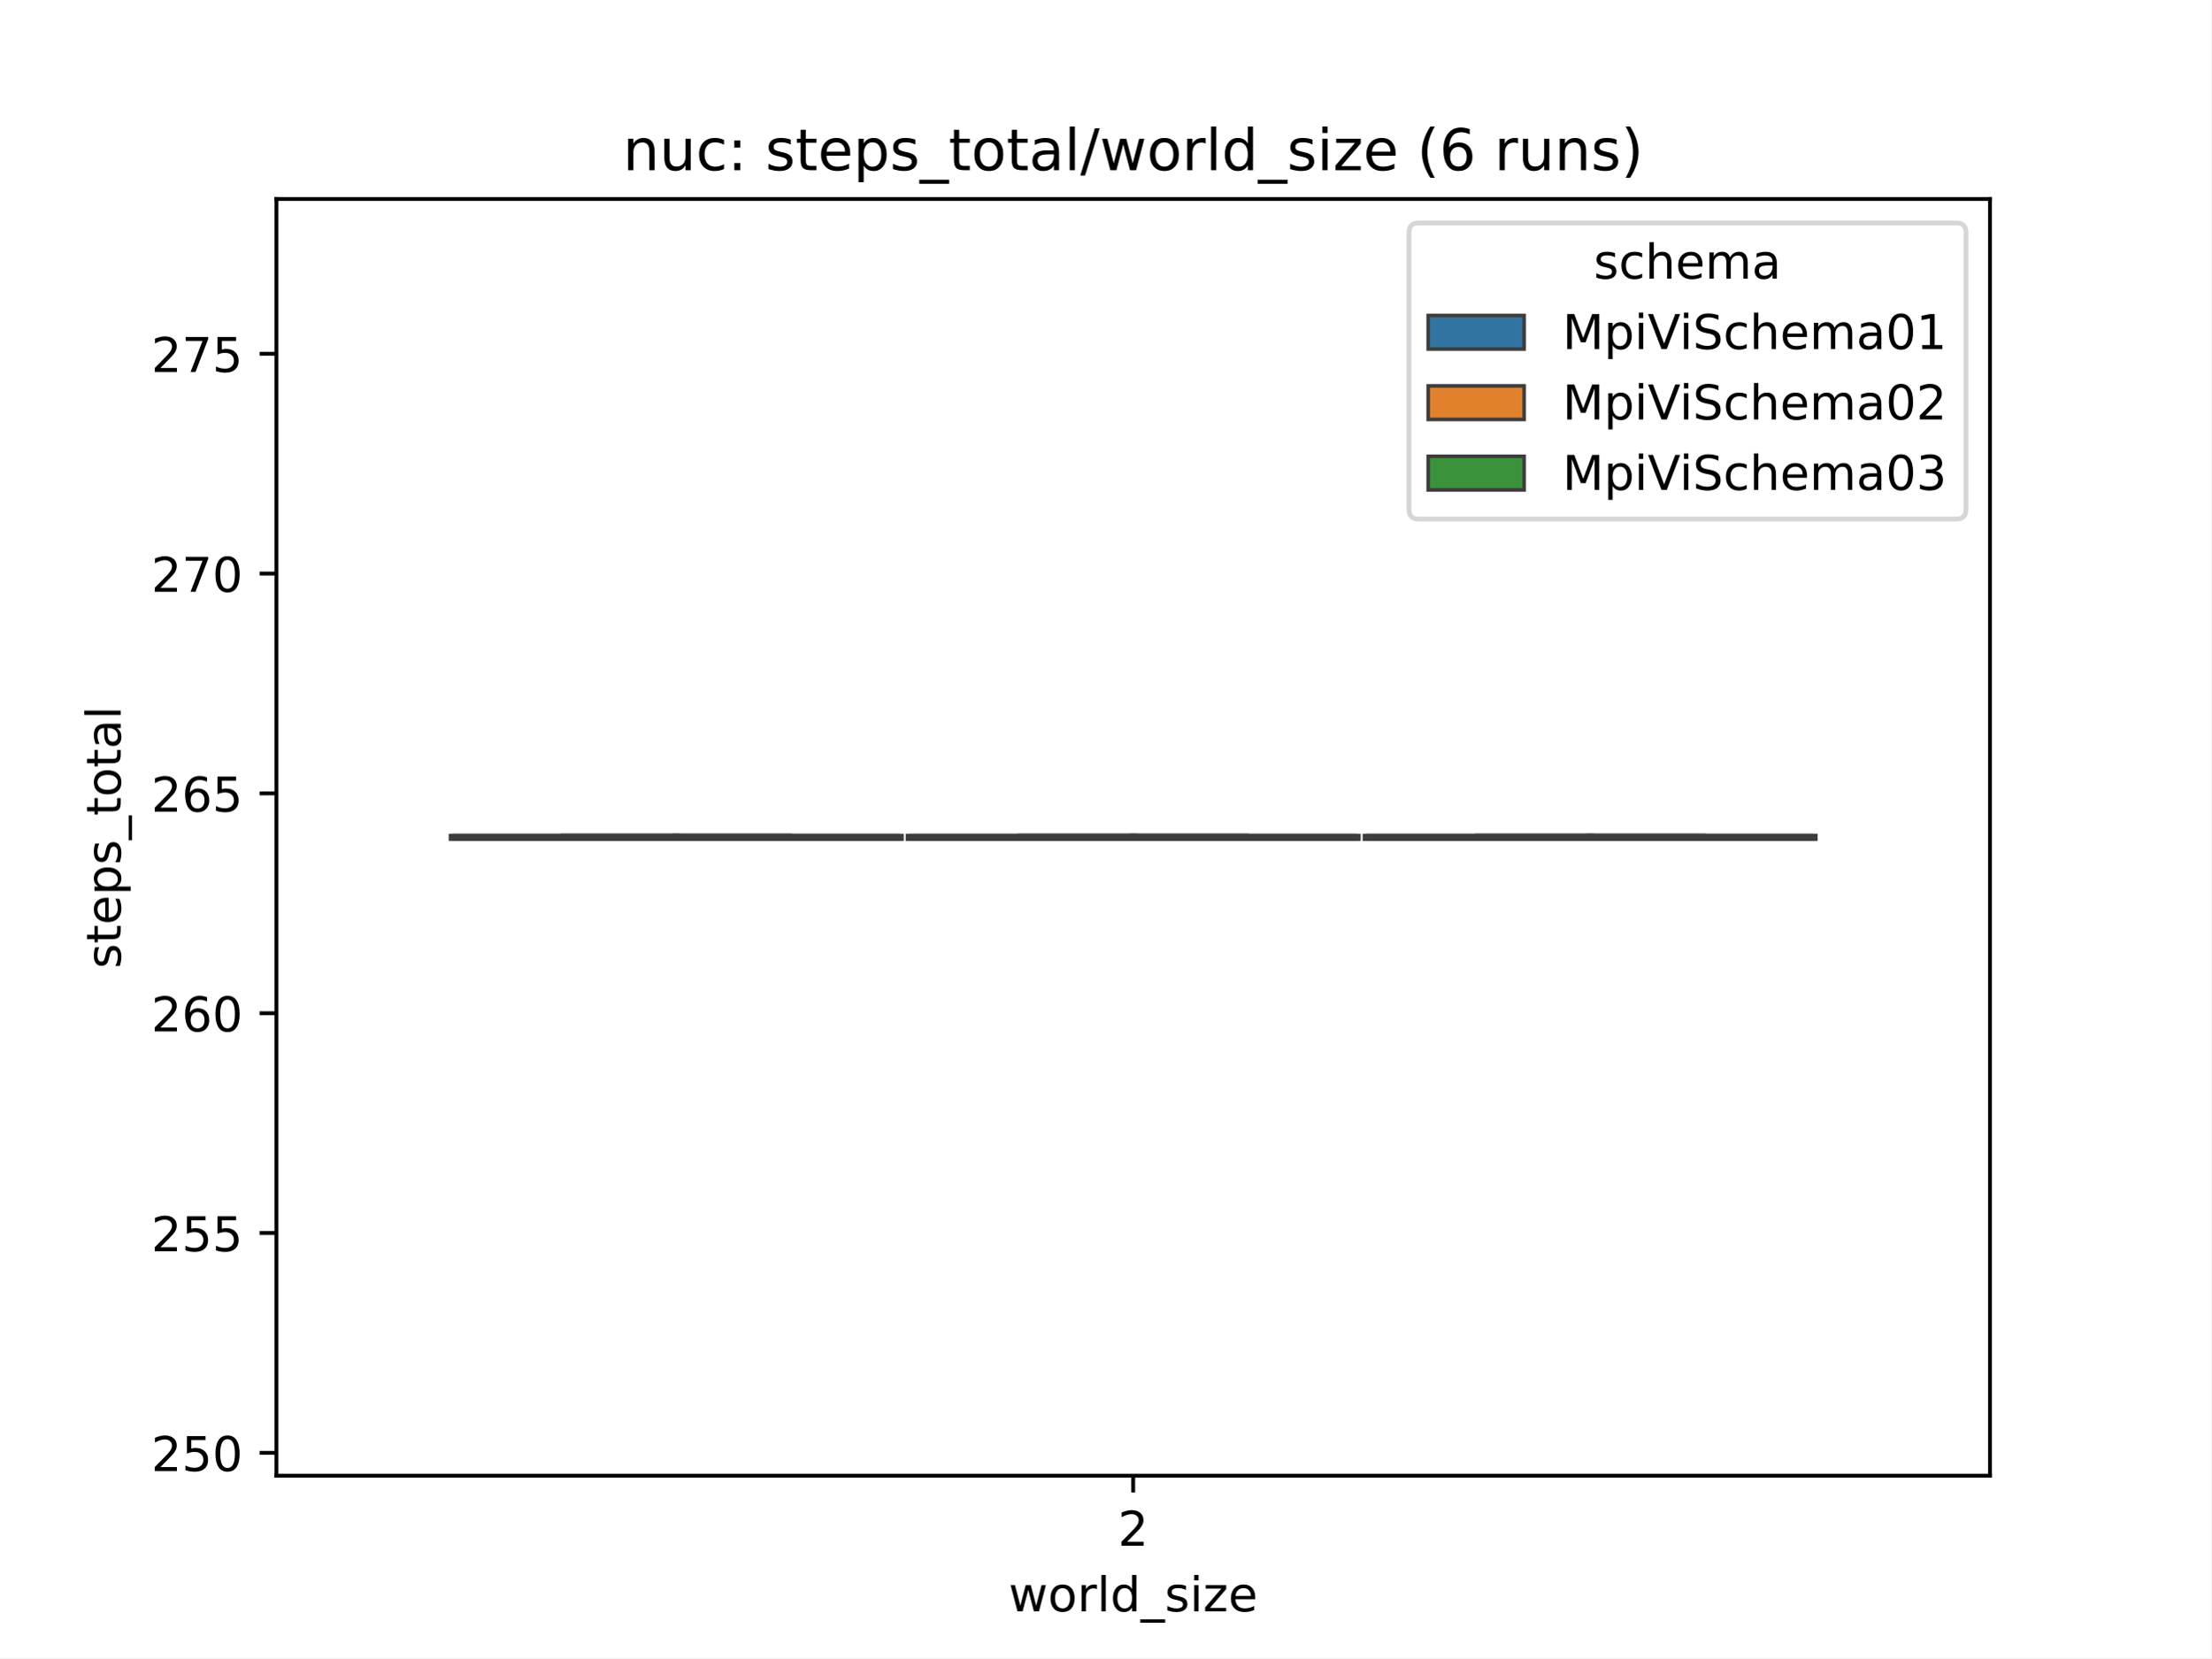
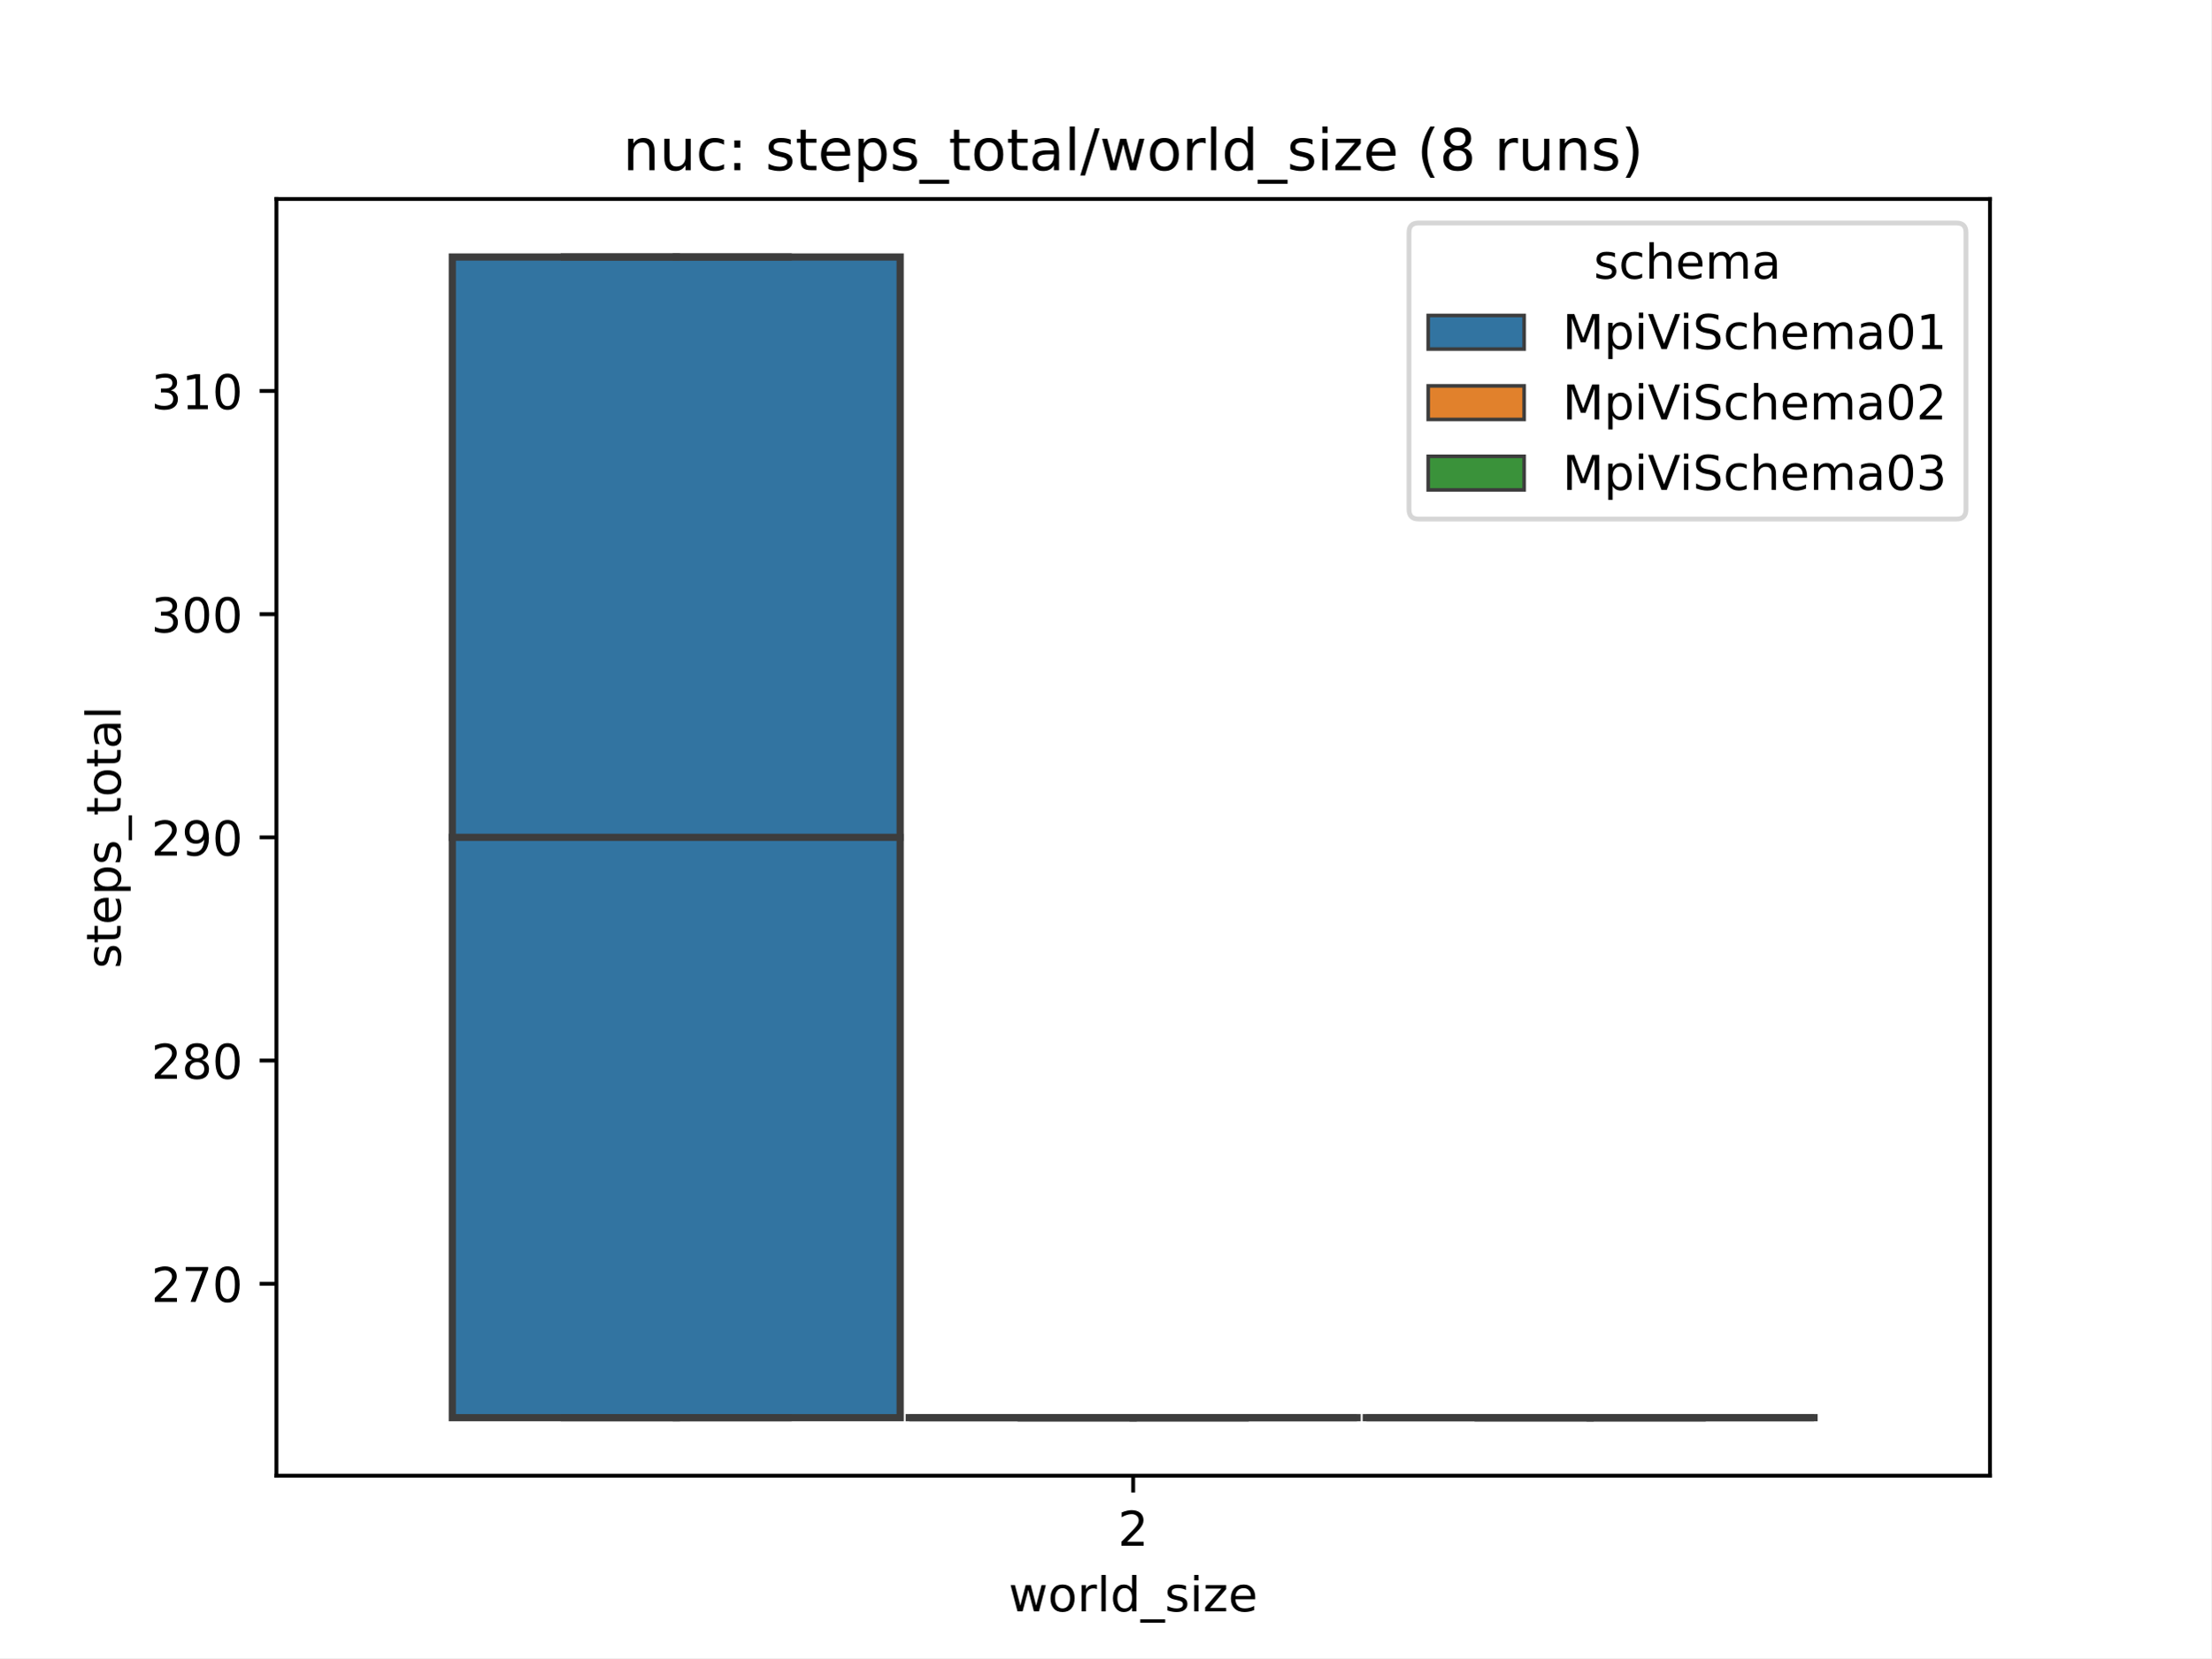
<svg xmlns="http://www.w3.org/2000/svg" xmlns:xlink="http://www.w3.org/1999/xlink" height="345.6pt" version="1.1" viewBox="0 0 460.8 345.6" width="460.8pt">
  <defs>
    <style type="text/css">*{stroke-linecap:butt;stroke-linejoin:round;}</style>
  </defs>
  <g id="figure_1">
    <g id="patch_1">
      <path d="M 0 345.6  L 460.8 345.6  L 460.8 0  L 0 0  z " style="fill:#ffffff;" />
    </g>
    <g id="axes_1">
      <g id="patch_2">
        <path d="M 57.6 307.584  L 414.72 307.584  L 414.72 41.472  L 57.6 41.472  z " style="fill:#ffffff;" />
      </g>
      <g id="patch_3">
-         <path clip-path="url(#pd487ec6c33)" d="M 94.264 174.528  L 187.592 174.528  L 187.592 174.528  L 94.264 174.528  L 94.264 174.528  z " style="fill:#3274a1;stroke:#3d3d3d;stroke-linejoin:miter;stroke-width:1.5;" />
+         <path clip-path="url(#p329e2b8b01)" d="M 94.264 295.488  L 187.592 295.488  L 187.592 53.568  L 94.264 53.568  L 94.264 295.488  z " style="fill:#3274a1;stroke:#3d3d3d;stroke-linejoin:miter;stroke-width:1.5;" />
      </g>
      <g id="patch_4">
-         <path clip-path="url(#pd487ec6c33)" d="M 189.496 174.528  L 282.824 174.528  L 282.824 174.528  L 189.496 174.528  L 189.496 174.528  z " style="fill:#e1812c;stroke:#3d3d3d;stroke-linejoin:miter;stroke-width:1.5;" />
+         <path clip-path="url(#p329e2b8b01)" d="M 189.496 295.488  L 282.824 295.488  L 282.824 295.488  L 189.496 295.488  L 189.496 295.488  z " style="fill:#e1812c;stroke:#3d3d3d;stroke-linejoin:miter;stroke-width:1.5;" />
      </g>
      <g id="patch_5">
-         <path clip-path="url(#pd487ec6c33)" d="M 284.728 174.528  L 378.056 174.528  L 378.056 174.528  L 284.728 174.528  L 284.728 174.528  z " style="fill:#3a923a;stroke:#3d3d3d;stroke-linejoin:miter;stroke-width:1.5;" />
+         <path clip-path="url(#p329e2b8b01)" d="M 284.728 295.488  L 378.056 295.488  L 378.056 295.488  L 284.728 295.488  L 284.728 295.488  z " style="fill:#3a923a;stroke:#3d3d3d;stroke-linejoin:miter;stroke-width:1.5;" />
      </g>
      <g id="patch_6">
-         <path clip-path="url(#pd487ec6c33)" d="M 236.16 2593.728  L 236.16 2593.728  L 236.16 2593.728  L 236.16 2593.728  z " style="fill:#3274a1;stroke:#3d3d3d;stroke-linejoin:miter;stroke-width:0.75;" />
+         <path clip-path="url(#p329e2b8b01)" d="M 236.16 1523.697  L 236.16 1523.697  L 236.16 1523.697  L 236.16 1523.697  z " style="fill:#3274a1;stroke:#3d3d3d;stroke-linejoin:miter;stroke-width:0.75;" />
      </g>
      <g id="patch_7">
-         <path clip-path="url(#pd487ec6c33)" d="M 236.16 2593.728  L 236.16 2593.728  L 236.16 2593.728  L 236.16 2593.728  z " style="fill:#e1812c;stroke:#3d3d3d;stroke-linejoin:miter;stroke-width:0.75;" />
+         <path clip-path="url(#p329e2b8b01)" d="M 236.16 1523.697  L 236.16 1523.697  L 236.16 1523.697  L 236.16 1523.697  z " style="fill:#e1812c;stroke:#3d3d3d;stroke-linejoin:miter;stroke-width:0.75;" />
      </g>
      <g id="patch_8">
-         <path clip-path="url(#pd487ec6c33)" d="M 236.16 2593.728  L 236.16 2593.728  L 236.16 2593.728  L 236.16 2593.728  z " style="fill:#3a923a;stroke:#3d3d3d;stroke-linejoin:miter;stroke-width:0.75;" />
+         <path clip-path="url(#p329e2b8b01)" d="M 236.16 1523.697  L 236.16 1523.697  L 236.16 1523.697  L 236.16 1523.697  z " style="fill:#3a923a;stroke:#3d3d3d;stroke-linejoin:miter;stroke-width:0.75;" />
      </g>
      <g id="matplotlib.axis_1">
        <g id="xtick_1">
          <g id="line2d_1">
            <defs>
-               <path d="M 0 0  L 0 3.5  " id="m681a617b22" style="stroke:#000000;stroke-width:0.8;" />
-             </defs>
-             <g>
-               <use style="stroke:#000000;stroke-width:0.8;" x="236.16" xlink:href="#m681a617b22" y="307.584" />
+               <path d="M 0 0  L 0 3.5  " id="m7b8412c6ee" style="stroke:#000000;stroke-width:0.8;" />
+             </defs>
+             <g>
+               <use style="stroke:#000000;stroke-width:0.8;" x="236.16" xlink:href="#m7b8412c6ee" y="307.584" />
            </g>
          </g>
          <g id="text_1">
            <g transform="translate(232.9787 322.1824)scale(0.1 -0.1)">
              <defs>
                <path d="M 1228 531  L 3431 531  L 3431 0  L 469 0  L 469 531  Q 828 903 1448 1529  Q 2069 2156 2228 2338  Q 2531 2678 2651 2914  Q 2772 3150 2772 3378  Q 2772 3750 2511 3984  Q 2250 4219 1831 4219  Q 1534 4219 1204 4116  Q 875 4013 500 3803  L 500 4441  Q 881 4594 1212 4672  Q 1544 4750 1819 4750  Q 2544 4750 2975 4387  Q 3406 4025 3406 3419  Q 3406 3131 3298 2873  Q 3191 2616 2906 2266  Q 2828 2175 2409 1742  Q 1991 1309 1228 531  z " id="DejaVuSans-32" transform="scale(0.015625)" />
              </defs>
              <use xlink:href="#DejaVuSans-32" />
            </g>
          </g>
        </g>
        <g id="text_2">
          <g transform="translate(210.1983 335.8606)scale(0.1 -0.1)">
            <defs>
              <path d="M 269 3500  L 844 3500  L 1563 769  L 2278 3500  L 2956 3500  L 3675 769  L 4391 3500  L 4966 3500  L 4050 0  L 3372 0  L 2619 2869  L 1863 0  L 1184 0  L 269 3500  z " id="DejaVuSans-77" transform="scale(0.015625)" />
              <path d="M 1959 3097  Q 1497 3097 1228 2736  Q 959 2375 959 1747  Q 959 1119 1226 758  Q 1494 397 1959 397  Q 2419 397 2687 759  Q 2956 1122 2956 1747  Q 2956 2369 2687 2733  Q 2419 3097 1959 3097  z M 1959 3584  Q 2709 3584 3137 3096  Q 3566 2609 3566 1747  Q 3566 888 3137 398  Q 2709 -91 1959 -91  Q 1206 -91 779 398  Q 353 888 353 1747  Q 353 2609 779 3096  Q 1206 3584 1959 3584  z " id="DejaVuSans-6f" transform="scale(0.015625)" />
              <path d="M 2631 2963  Q 2534 3019 2420 3045  Q 2306 3072 2169 3072  Q 1681 3072 1420 2755  Q 1159 2438 1159 1844  L 1159 0  L 581 0  L 581 3500  L 1159 3500  L 1159 2956  Q 1341 3275 1631 3429  Q 1922 3584 2338 3584  Q 2397 3584 2469 3576  Q 2541 3569 2628 3553  L 2631 2963  z " id="DejaVuSans-72" transform="scale(0.015625)" />
              <path d="M 603 4863  L 1178 4863  L 1178 0  L 603 0  L 603 4863  z " id="DejaVuSans-6c" transform="scale(0.015625)" />
              <path d="M 2906 2969  L 2906 4863  L 3481 4863  L 3481 0  L 2906 0  L 2906 525  Q 2725 213 2448 61  Q 2172 -91 1784 -91  Q 1150 -91 751 415  Q 353 922 353 1747  Q 353 2572 751 3078  Q 1150 3584 1784 3584  Q 2172 3584 2448 3432  Q 2725 3281 2906 2969  z M 947 1747  Q 947 1113 1208 752  Q 1469 391 1925 391  Q 2381 391 2643 752  Q 2906 1113 2906 1747  Q 2906 2381 2643 2742  Q 2381 3103 1925 3103  Q 1469 3103 1208 2742  Q 947 2381 947 1747  z " id="DejaVuSans-64" transform="scale(0.015625)" />
              <path d="M 3263 -1063  L 3263 -1509  L -63 -1509  L -63 -1063  L 3263 -1063  z " id="DejaVuSans-5f" transform="scale(0.015625)" />
              <path d="M 2834 3397  L 2834 2853  Q 2591 2978 2328 3040  Q 2066 3103 1784 3103  Q 1356 3103 1142 2972  Q 928 2841 928 2578  Q 928 2378 1081 2264  Q 1234 2150 1697 2047  L 1894 2003  Q 2506 1872 2764 1633  Q 3022 1394 3022 966  Q 3022 478 2636 193  Q 2250 -91 1575 -91  Q 1294 -91 989 -36  Q 684 19 347 128  L 347 722  Q 666 556 975 473  Q 1284 391 1588 391  Q 1994 391 2212 530  Q 2431 669 2431 922  Q 2431 1156 2273 1281  Q 2116 1406 1581 1522  L 1381 1569  Q 847 1681 609 1914  Q 372 2147 372 2553  Q 372 3047 722 3315  Q 1072 3584 1716 3584  Q 2034 3584 2315 3537  Q 2597 3491 2834 3397  z " id="DejaVuSans-73" transform="scale(0.015625)" />
              <path d="M 603 3500  L 1178 3500  L 1178 0  L 603 0  L 603 3500  z M 603 4863  L 1178 4863  L 1178 4134  L 603 4134  L 603 4863  z " id="DejaVuSans-69" transform="scale(0.015625)" />
              <path d="M 353 3500  L 3084 3500  L 3084 2975  L 922 459  L 3084 459  L 3084 0  L 275 0  L 275 525  L 2438 3041  L 353 3041  L 353 3500  z " id="DejaVuSans-7a" transform="scale(0.015625)" />
              <path d="M 3597 1894  L 3597 1613  L 953 1613  Q 991 1019 1311 708  Q 1631 397 2203 397  Q 2534 397 2845 478  Q 3156 559 3463 722  L 3463 178  Q 3153 47 2828 -22  Q 2503 -91 2169 -91  Q 1331 -91 842 396  Q 353 884 353 1716  Q 353 2575 817 3079  Q 1281 3584 2069 3584  Q 2775 3584 3186 3129  Q 3597 2675 3597 1894  z M 3022 2063  Q 3016 2534 2758 2815  Q 2500 3097 2075 3097  Q 1594 3097 1305 2825  Q 1016 2553 972 2059  L 3022 2063  z " id="DejaVuSans-65" transform="scale(0.015625)" />
            </defs>
            <use xlink:href="#DejaVuSans-77" />
            <use x="81.787" xlink:href="#DejaVuSans-6f" />
            <use x="142.969" xlink:href="#DejaVuSans-72" />
            <use x="184.082" xlink:href="#DejaVuSans-6c" />
            <use x="211.865" xlink:href="#DejaVuSans-64" />
            <use x="275.342" xlink:href="#DejaVuSans-5f" />
            <use x="325.342" xlink:href="#DejaVuSans-73" />
            <use x="377.441" xlink:href="#DejaVuSans-69" />
            <use x="405.225" xlink:href="#DejaVuSans-7a" />
            <use x="457.715" xlink:href="#DejaVuSans-65" />
          </g>
        </g>
      </g>
      <g id="matplotlib.axis_2">
        <g id="ytick_1">
          <g id="line2d_2">
            <defs>
-               <path d="M 0 0  L -3.5 0  " id="m20f174fc51" style="stroke:#000000;stroke-width:0.8;" />
-             </defs>
-             <g>
-               <use style="stroke:#000000;stroke-width:0.8;" x="57.6" xlink:href="#m20f174fc51" y="302.819" />
+               <path d="M 0 0  L -3.5 0  " id="m4971474016" style="stroke:#000000;stroke-width:0.8;" />
+             </defs>
+             <g>
+               <use style="stroke:#000000;stroke-width:0.8;" x="57.6" xlink:href="#m4971474016" y="267.574" />
            </g>
          </g>
          <g id="text_3">
-             <g transform="translate(31.5125 306.6181)scale(0.1 -0.1)">
-               <defs>
-                 <path d="M 691 4666  L 3169 4666  L 3169 4134  L 1269 4134  L 1269 2991  Q 1406 3038 1543 3061  Q 1681 3084 1819 3084  Q 2600 3084 3056 2656  Q 3513 2228 3513 1497  Q 3513 744 3044 326  Q 2575 -91 1722 -91  Q 1428 -91 1123 -41  Q 819 9 494 109  L 494 744  Q 775 591 1075 516  Q 1375 441 1709 441  Q 2250 441 2565 725  Q 2881 1009 2881 1497  Q 2881 1984 2565 2268  Q 2250 2553 1709 2553  Q 1456 2553 1204 2497  Q 953 2441 691 2322  L 691 4666  z " id="DejaVuSans-35" transform="scale(0.015625)" />
+             <g transform="translate(31.5125 271.3734)scale(0.1 -0.1)">
+               <defs>
+                 <path d="M 525 4666  L 3525 4666  L 3525 4397  L 1831 0  L 1172 0  L 2766 4134  L 525 4134  L 525 4666  z " id="DejaVuSans-37" transform="scale(0.015625)" />
                <path d="M 2034 4250  Q 1547 4250 1301 3770  Q 1056 3291 1056 2328  Q 1056 1369 1301 889  Q 1547 409 2034 409  Q 2525 409 2770 889  Q 3016 1369 3016 2328  Q 3016 3291 2770 3770  Q 2525 4250 2034 4250  z M 2034 4750  Q 2819 4750 3233 4129  Q 3647 3509 3647 2328  Q 3647 1150 3233 529  Q 2819 -91 2034 -91  Q 1250 -91 836 529  Q 422 1150 422 2328  Q 422 3509 836 4129  Q 1250 4750 2034 4750  z " id="DejaVuSans-30" transform="scale(0.015625)" />
              </defs>
              <use xlink:href="#DejaVuSans-32" />
-               <use x="63.623" xlink:href="#DejaVuSans-35" />
+               <use x="63.623" xlink:href="#DejaVuSans-37" />
              <use x="127.246" xlink:href="#DejaVuSans-30" />
            </g>
          </g>
        </g>
        <g id="ytick_2">
          <g id="line2d_3">
            <g>
-               <use style="stroke:#000000;stroke-width:0.8;" x="57.6" xlink:href="#m20f174fc51" y="257.001" />
+               <use style="stroke:#000000;stroke-width:0.8;" x="57.6" xlink:href="#m4971474016" y="221.051" />
            </g>
          </g>
          <g id="text_4">
-             <g transform="translate(31.5125 260.7999)scale(0.1 -0.1)">
+             <g transform="translate(31.5125 224.8503)scale(0.1 -0.1)">
+               <defs>
+                 <path d="M 2034 2216  Q 1584 2216 1326 1975  Q 1069 1734 1069 1313  Q 1069 891 1326 650  Q 1584 409 2034 409  Q 2484 409 2743 651  Q 3003 894 3003 1313  Q 3003 1734 2745 1975  Q 2488 2216 2034 2216  z M 1403 2484  Q 997 2584 770 2862  Q 544 3141 544 3541  Q 544 4100 942 4425  Q 1341 4750 2034 4750  Q 2731 4750 3128 4425  Q 3525 4100 3525 3541  Q 3525 3141 3298 2862  Q 3072 2584 2669 2484  Q 3125 2378 3379 2068  Q 3634 1759 3634 1313  Q 3634 634 3220 271  Q 2806 -91 2034 -91  Q 1263 -91 848 271  Q 434 634 434 1313  Q 434 1759 690 2068  Q 947 2378 1403 2484  z M 1172 3481  Q 1172 3119 1398 2916  Q 1625 2713 2034 2713  Q 2441 2713 2670 2916  Q 2900 3119 2900 3481  Q 2900 3844 2670 4047  Q 2441 4250 2034 4250  Q 1625 4250 1398 4047  Q 1172 3844 1172 3481  z " id="DejaVuSans-38" transform="scale(0.015625)" />
+               </defs>
              <use xlink:href="#DejaVuSans-32" />
-               <use x="63.623" xlink:href="#DejaVuSans-35" />
-               <use x="127.246" xlink:href="#DejaVuSans-35" />
+               <use x="63.623" xlink:href="#DejaVuSans-38" />
+               <use x="127.246" xlink:href="#DejaVuSans-30" />
            </g>
          </g>
        </g>
        <g id="ytick_3">
          <g id="line2d_4">
            <g>
-               <use style="stroke:#000000;stroke-width:0.8;" x="57.6" xlink:href="#m20f174fc51" y="211.183" />
+               <use style="stroke:#000000;stroke-width:0.8;" x="57.6" xlink:href="#m4971474016" y="174.528" />
            </g>
          </g>
          <g id="text_5">
-             <g transform="translate(31.5125 214.9818)scale(0.1 -0.1)">
-               <defs>
-                 <path d="M 2113 2584  Q 1688 2584 1439 2293  Q 1191 2003 1191 1497  Q 1191 994 1439 701  Q 1688 409 2113 409  Q 2538 409 2786 701  Q 3034 994 3034 1497  Q 3034 2003 2786 2293  Q 2538 2584 2113 2584  z M 3366 4563  L 3366 3988  Q 3128 4100 2886 4159  Q 2644 4219 2406 4219  Q 1781 4219 1451 3797  Q 1122 3375 1075 2522  Q 1259 2794 1537 2939  Q 1816 3084 2150 3084  Q 2853 3084 3261 2657  Q 3669 2231 3669 1497  Q 3669 778 3244 343  Q 2819 -91 2113 -91  Q 1303 -91 875 529  Q 447 1150 447 2328  Q 447 3434 972 4092  Q 1497 4750 2381 4750  Q 2619 4750 2861 4703  Q 3103 4656 3366 4563  z " id="DejaVuSans-36" transform="scale(0.015625)" />
+             <g transform="translate(31.5125 178.3272)scale(0.1 -0.1)">
+               <defs>
+                 <path d="M 703 97  L 703 672  Q 941 559 1184 500  Q 1428 441 1663 441  Q 2288 441 2617 861  Q 2947 1281 2994 2138  Q 2813 1869 2534 1725  Q 2256 1581 1919 1581  Q 1219 1581 811 2004  Q 403 2428 403 3163  Q 403 3881 828 4315  Q 1253 4750 1959 4750  Q 2769 4750 3195 4129  Q 3622 3509 3622 2328  Q 3622 1225 3098 567  Q 2575 -91 1691 -91  Q 1453 -91 1209 -44  Q 966 3 703 97  z M 1959 2075  Q 2384 2075 2632 2365  Q 2881 2656 2881 3163  Q 2881 3666 2632 3958  Q 2384 4250 1959 4250  Q 1534 4250 1286 3958  Q 1038 3666 1038 3163  Q 1038 2656 1286 2365  Q 1534 2075 1959 2075  z " id="DejaVuSans-39" transform="scale(0.015625)" />
              </defs>
              <use xlink:href="#DejaVuSans-32" />
-               <use x="63.623" xlink:href="#DejaVuSans-36" />
+               <use x="63.623" xlink:href="#DejaVuSans-39" />
              <use x="127.246" xlink:href="#DejaVuSans-30" />
            </g>
          </g>
        </g>
        <g id="ytick_4">
          <g id="line2d_5">
            <g>
-               <use style="stroke:#000000;stroke-width:0.8;" x="57.6" xlink:href="#m20f174fc51" y="165.364" />
+               <use style="stroke:#000000;stroke-width:0.8;" x="57.6" xlink:href="#m4971474016" y="128.005" />
            </g>
          </g>
          <g id="text_6">
-             <g transform="translate(31.5125 169.1636)scale(0.1 -0.1)">
-               <use xlink:href="#DejaVuSans-32" />
-               <use x="63.623" xlink:href="#DejaVuSans-36" />
-               <use x="127.246" xlink:href="#DejaVuSans-35" />
+             <g transform="translate(31.5125 131.8041)scale(0.1 -0.1)">
+               <defs>
+                 <path d="M 2597 2516  Q 3050 2419 3304 2112  Q 3559 1806 3559 1356  Q 3559 666 3084 287  Q 2609 -91 1734 -91  Q 1441 -91 1130 -33  Q 819 25 488 141  L 488 750  Q 750 597 1062 519  Q 1375 441 1716 441  Q 2309 441 2620 675  Q 2931 909 2931 1356  Q 2931 1769 2642 2001  Q 2353 2234 1838 2234  L 1294 2234  L 1294 2753  L 1863 2753  Q 2328 2753 2575 2939  Q 2822 3125 2822 3475  Q 2822 3834 2567 4026  Q 2313 4219 1838 4219  Q 1578 4219 1281 4162  Q 984 4106 628 3988  L 628 4550  Q 988 4650 1302 4700  Q 1616 4750 1894 4750  Q 2613 4750 3031 4423  Q 3450 4097 3450 3541  Q 3450 3153 3228 2886  Q 3006 2619 2597 2516  z " id="DejaVuSans-33" transform="scale(0.015625)" />
+               </defs>
+               <use xlink:href="#DejaVuSans-33" />
+               <use x="63.623" xlink:href="#DejaVuSans-30" />
+               <use x="127.246" xlink:href="#DejaVuSans-30" />
            </g>
          </g>
        </g>
        <g id="ytick_5">
          <g id="line2d_6">
            <g>
-               <use style="stroke:#000000;stroke-width:0.8;" x="57.6" xlink:href="#m20f174fc51" y="119.546" />
+               <use style="stroke:#000000;stroke-width:0.8;" x="57.6" xlink:href="#m4971474016" y="81.482" />
            </g>
          </g>
          <g id="text_7">
-             <g transform="translate(31.5125 123.3454)scale(0.1 -0.1)">
-               <defs>
-                 <path d="M 525 4666  L 3525 4666  L 3525 4397  L 1831 0  L 1172 0  L 2766 4134  L 525 4134  L 525 4666  z " id="DejaVuSans-37" transform="scale(0.015625)" />
-               </defs>
-               <use xlink:href="#DejaVuSans-32" />
-               <use x="63.623" xlink:href="#DejaVuSans-37" />
-               <use x="127.246" xlink:href="#DejaVuSans-30" />
-             </g>
-           </g>
-         </g>
-         <g id="ytick_6">
-           <g id="line2d_7">
-             <g>
-               <use style="stroke:#000000;stroke-width:0.8;" x="57.6" xlink:href="#m20f174fc51" y="73.728" />
-             </g>
-           </g>
-           <g id="text_8">
-             <g transform="translate(31.5125 77.52722)scale(0.1 -0.1)">
-               <use xlink:href="#DejaVuSans-32" />
-               <use x="63.623" xlink:href="#DejaVuSans-37" />
-               <use x="127.246" xlink:href="#DejaVuSans-35" />
-             </g>
-           </g>
-         </g>
-         <g id="text_9">
+             <g transform="translate(31.5125 85.28106)scale(0.1 -0.1)">
+               <defs>
+                 <path d="M 794 531  L 1825 531  L 1825 4091  L 703 3866  L 703 4441  L 1819 4666  L 2450 4666  L 2450 531  L 3481 531  L 3481 0  L 794 0  L 794 531  z " id="DejaVuSans-31" transform="scale(0.015625)" />
+               </defs>
+               <use xlink:href="#DejaVuSans-33" />
+               <use x="63.623" xlink:href="#DejaVuSans-31" />
+               <use x="127.246" xlink:href="#DejaVuSans-30" />
+             </g>
+           </g>
+         </g>
+         <g id="text_8">
          <g transform="translate(25.15469 201.8811)rotate(-90)scale(0.1 -0.1)">
            <defs>
              <path d="M 1172 4494  L 1172 3500  L 2356 3500  L 2356 3053  L 1172 3053  L 1172 1153  Q 1172 725 1289 603  Q 1406 481 1766 481  L 2356 481  L 2356 0  L 1766 0  Q 1100 0 847 248  Q 594 497 594 1153  L 594 3053  L 172 3053  L 172 3500  L 594 3500  L 594 4494  L 1172 4494  z " id="DejaVuSans-74" transform="scale(0.015625)" />
              <path d="M 1159 525  L 1159 -1331  L 581 -1331  L 581 3500  L 1159 3500  L 1159 2969  Q 1341 3281 1617 3432  Q 1894 3584 2278 3584  Q 2916 3584 3314 3078  Q 3713 2572 3713 1747  Q 3713 922 3314 415  Q 2916 -91 2278 -91  Q 1894 -91 1617 61  Q 1341 213 1159 525  z M 3116 1747  Q 3116 2381 2855 2742  Q 2594 3103 2138 3103  Q 1681 3103 1420 2742  Q 1159 2381 1159 1747  Q 1159 1113 1420 752  Q 1681 391 2138 391  Q 2594 391 2855 752  Q 3116 1113 3116 1747  z " id="DejaVuSans-70" transform="scale(0.015625)" />
              <path d="M 2194 1759  Q 1497 1759 1228 1600  Q 959 1441 959 1056  Q 959 750 1161 570  Q 1363 391 1709 391  Q 2188 391 2477 730  Q 2766 1069 2766 1631  L 2766 1759  L 2194 1759  z M 3341 1997  L 3341 0  L 2766 0  L 2766 531  Q 2569 213 2275 61  Q 1981 -91 1556 -91  Q 1019 -91 701 211  Q 384 513 384 1019  Q 384 1609 779 1909  Q 1175 2209 1959 2209  L 2766 2209  L 2766 2266  Q 2766 2663 2505 2880  Q 2244 3097 1772 3097  Q 1472 3097 1187 3025  Q 903 2953 641 2809  L 641 3341  Q 956 3463 1253 3523  Q 1550 3584 1831 3584  Q 2591 3584 2966 3190  Q 3341 2797 3341 1997  z " id="DejaVuSans-61" transform="scale(0.015625)" />
            </defs>
            <use xlink:href="#DejaVuSans-73" />
            <use x="52.1" xlink:href="#DejaVuSans-74" />
            <use x="91.309" xlink:href="#DejaVuSans-65" />
            <use x="152.832" xlink:href="#DejaVuSans-70" />
            <use x="216.309" xlink:href="#DejaVuSans-73" />
            <use x="268.408" xlink:href="#DejaVuSans-5f" />
            <use x="318.408" xlink:href="#DejaVuSans-74" />
            <use x="357.617" xlink:href="#DejaVuSans-6f" />
            <use x="418.799" xlink:href="#DejaVuSans-74" />
            <use x="458.008" xlink:href="#DejaVuSans-61" />
            <use x="519.287" xlink:href="#DejaVuSans-6c" />
          </g>
        </g>
      </g>
+       <g id="line2d_7">
+         <path clip-path="url(#p329e2b8b01)" d="M 140.928 295.488  L 140.928 295.488  " style="fill:none;stroke:#3d3d3d;stroke-linecap:square;stroke-width:1.5;" />
+       </g>
      <g id="line2d_8">
-         <path clip-path="url(#pd487ec6c33)" d="M 140.928 174.528  L 140.928 174.528  " style="fill:none;stroke:#3d3d3d;stroke-linecap:square;stroke-width:1.5;" />
+         <path clip-path="url(#p329e2b8b01)" d="M 140.928 53.568  L 140.928 53.568  " style="fill:none;stroke:#3d3d3d;stroke-linecap:square;stroke-width:1.5;" />
      </g>
      <g id="line2d_9">
-         <path clip-path="url(#pd487ec6c33)" d="M 140.928 174.528  L 140.928 174.528  " style="fill:none;stroke:#3d3d3d;stroke-linecap:square;stroke-width:1.5;" />
+         <path clip-path="url(#p329e2b8b01)" d="M 117.596 295.488  L 164.26 295.488  " style="fill:none;stroke:#3d3d3d;stroke-linecap:square;stroke-width:1.5;" />
      </g>
      <g id="line2d_10">
-         <path clip-path="url(#pd487ec6c33)" d="M 117.596 174.528  L 164.26 174.528  " style="fill:none;stroke:#3d3d3d;stroke-linecap:square;stroke-width:1.5;" />
-       </g>
-       <g id="line2d_11">
-         <path clip-path="url(#pd487ec6c33)" d="M 117.596 174.528  L 164.26 174.528  " style="fill:none;stroke:#3d3d3d;stroke-linecap:square;stroke-width:1.5;" />
-       </g>
-       <g id="line2d_12" />
+         <path clip-path="url(#p329e2b8b01)" d="M 117.596 53.568  L 164.26 53.568  " style="fill:none;stroke:#3d3d3d;stroke-linecap:square;stroke-width:1.5;" />
+       </g>
+       <g id="line2d_11" />
+       <g id="line2d_12">
+         <path clip-path="url(#p329e2b8b01)" d="M 236.16 295.488  L 236.16 295.488  " style="fill:none;stroke:#3d3d3d;stroke-linecap:square;stroke-width:1.5;" />
+       </g>
      <g id="line2d_13">
-         <path clip-path="url(#pd487ec6c33)" d="M 236.16 174.528  L 236.16 174.528  " style="fill:none;stroke:#3d3d3d;stroke-linecap:square;stroke-width:1.5;" />
+         <path clip-path="url(#p329e2b8b01)" d="M 236.16 295.488  L 236.16 295.488  " style="fill:none;stroke:#3d3d3d;stroke-linecap:square;stroke-width:1.5;" />
      </g>
      <g id="line2d_14">
-         <path clip-path="url(#pd487ec6c33)" d="M 236.16 174.528  L 236.16 174.528  " style="fill:none;stroke:#3d3d3d;stroke-linecap:square;stroke-width:1.5;" />
+         <path clip-path="url(#p329e2b8b01)" d="M 212.828 295.488  L 259.492 295.488  " style="fill:none;stroke:#3d3d3d;stroke-linecap:square;stroke-width:1.5;" />
      </g>
      <g id="line2d_15">
-         <path clip-path="url(#pd487ec6c33)" d="M 212.828 174.528  L 259.492 174.528  " style="fill:none;stroke:#3d3d3d;stroke-linecap:square;stroke-width:1.5;" />
-       </g>
-       <g id="line2d_16">
-         <path clip-path="url(#pd487ec6c33)" d="M 212.828 174.528  L 259.492 174.528  " style="fill:none;stroke:#3d3d3d;stroke-linecap:square;stroke-width:1.5;" />
-       </g>
-       <g id="line2d_17" />
+         <path clip-path="url(#p329e2b8b01)" d="M 212.828 295.488  L 259.492 295.488  " style="fill:none;stroke:#3d3d3d;stroke-linecap:square;stroke-width:1.5;" />
+       </g>
+       <g id="line2d_16" />
+       <g id="line2d_17">
+         <path clip-path="url(#p329e2b8b01)" d="M 331.392 295.488  L 331.392 295.488  " style="fill:none;stroke:#3d3d3d;stroke-linecap:square;stroke-width:1.5;" />
+       </g>
      <g id="line2d_18">
-         <path clip-path="url(#pd487ec6c33)" d="M 331.392 174.528  L 331.392 174.528  " style="fill:none;stroke:#3d3d3d;stroke-linecap:square;stroke-width:1.5;" />
+         <path clip-path="url(#p329e2b8b01)" d="M 331.392 295.488  L 331.392 295.488  " style="fill:none;stroke:#3d3d3d;stroke-linecap:square;stroke-width:1.5;" />
      </g>
      <g id="line2d_19">
-         <path clip-path="url(#pd487ec6c33)" d="M 331.392 174.528  L 331.392 174.528  " style="fill:none;stroke:#3d3d3d;stroke-linecap:square;stroke-width:1.5;" />
+         <path clip-path="url(#p329e2b8b01)" d="M 308.06 295.488  L 354.724 295.488  " style="fill:none;stroke:#3d3d3d;stroke-linecap:square;stroke-width:1.5;" />
      </g>
      <g id="line2d_20">
-         <path clip-path="url(#pd487ec6c33)" d="M 308.06 174.528  L 354.724 174.528  " style="fill:none;stroke:#3d3d3d;stroke-linecap:square;stroke-width:1.5;" />
-       </g>
-       <g id="line2d_21">
-         <path clip-path="url(#pd487ec6c33)" d="M 308.06 174.528  L 354.724 174.528  " style="fill:none;stroke:#3d3d3d;stroke-linecap:square;stroke-width:1.5;" />
-       </g>
-       <g id="line2d_22" />
+         <path clip-path="url(#p329e2b8b01)" d="M 308.06 295.488  L 354.724 295.488  " style="fill:none;stroke:#3d3d3d;stroke-linecap:square;stroke-width:1.5;" />
+       </g>
+       <g id="line2d_21" />
+       <g id="line2d_22">
+         <path clip-path="url(#p329e2b8b01)" d="M 94.264 174.528  L 187.592 174.528  " style="fill:none;stroke:#3d3d3d;stroke-linecap:square;stroke-width:1.5;" />
+       </g>
      <g id="line2d_23">
-         <path clip-path="url(#pd487ec6c33)" d="M 94.264 174.528  L 187.592 174.528  " style="fill:none;stroke:#3d3d3d;stroke-linecap:square;stroke-width:1.5;" />
+         <path clip-path="url(#p329e2b8b01)" d="M 189.496 295.488  L 282.824 295.488  " style="fill:none;stroke:#3d3d3d;stroke-linecap:square;stroke-width:1.5;" />
      </g>
      <g id="line2d_24">
-         <path clip-path="url(#pd487ec6c33)" d="M 189.496 174.528  L 282.824 174.528  " style="fill:none;stroke:#3d3d3d;stroke-linecap:square;stroke-width:1.5;" />
-       </g>
-       <g id="line2d_25">
-         <path clip-path="url(#pd487ec6c33)" d="M 284.728 174.528  L 378.056 174.528  " style="fill:none;stroke:#3d3d3d;stroke-linecap:square;stroke-width:1.5;" />
+         <path clip-path="url(#p329e2b8b01)" d="M 284.728 295.488  L 378.056 295.488  " style="fill:none;stroke:#3d3d3d;stroke-linecap:square;stroke-width:1.5;" />
      </g>
      <g id="patch_9">
        <path d="M 57.6 307.584  L 57.6 41.472  " style="fill:none;stroke:#000000;stroke-linecap:square;stroke-linejoin:miter;stroke-width:0.8;" />
      </g>
      <g id="patch_10">
        <path d="M 414.72 307.584  L 414.72 41.472  " style="fill:none;stroke:#000000;stroke-linecap:square;stroke-linejoin:miter;stroke-width:0.8;" />
      </g>
      <g id="patch_11">
        <path d="M 57.6 307.584  L 414.72 307.584  " style="fill:none;stroke:#000000;stroke-linecap:square;stroke-linejoin:miter;stroke-width:0.8;" />
      </g>
      <g id="patch_12">
        <path d="M 57.6 41.472  L 414.72 41.472  " style="fill:none;stroke:#000000;stroke-linecap:square;stroke-linejoin:miter;stroke-width:0.8;" />
      </g>
-       <g id="text_10">
+       <g id="text_9">
        <g transform="translate(129.8184 35.472)scale(0.12 -0.12)">
          <defs>
            <path d="M 3513 2113  L 3513 0  L 2938 0  L 2938 2094  Q 2938 2591 2744 2837  Q 2550 3084 2163 3084  Q 1697 3084 1428 2787  Q 1159 2491 1159 1978  L 1159 0  L 581 0  L 581 3500  L 1159 3500  L 1159 2956  Q 1366 3272 1645 3428  Q 1925 3584 2291 3584  Q 2894 3584 3203 3211  Q 3513 2838 3513 2113  z " id="DejaVuSans-6e" transform="scale(0.015625)" />
            <path d="M 544 1381  L 544 3500  L 1119 3500  L 1119 1403  Q 1119 906 1312 657  Q 1506 409 1894 409  Q 2359 409 2629 706  Q 2900 1003 2900 1516  L 2900 3500  L 3475 3500  L 3475 0  L 2900 0  L 2900 538  Q 2691 219 2414 64  Q 2138 -91 1772 -91  Q 1169 -91 856 284  Q 544 659 544 1381  z M 1991 3584  L 1991 3584  z " id="DejaVuSans-75" transform="scale(0.015625)" />
            <path d="M 3122 3366  L 3122 2828  Q 2878 2963 2633 3030  Q 2388 3097 2138 3097  Q 1578 3097 1268 2742  Q 959 2388 959 1747  Q 959 1106 1268 751  Q 1578 397 2138 397  Q 2388 397 2633 464  Q 2878 531 3122 666  L 3122 134  Q 2881 22 2623 -34  Q 2366 -91 2075 -91  Q 1284 -91 818 406  Q 353 903 353 1747  Q 353 2603 823 3093  Q 1294 3584 2113 3584  Q 2378 3584 2631 3529  Q 2884 3475 3122 3366  z " id="DejaVuSans-63" transform="scale(0.015625)" />
            <path d="M 750 794  L 1409 794  L 1409 0  L 750 0  L 750 794  z M 750 3309  L 1409 3309  L 1409 2516  L 750 2516  L 750 3309  z " id="DejaVuSans-3a" transform="scale(0.015625)" />
            <path id="DejaVuSans-20" transform="scale(0.015625)" />
            <path d="M 1625 4666  L 2156 4666  L 531 -594  L 0 -594  L 1625 4666  z " id="DejaVuSans-2f" transform="scale(0.015625)" />
            <path d="M 1984 4856  Q 1566 4138 1362 3434  Q 1159 2731 1159 2009  Q 1159 1288 1364 580  Q 1569 -128 1984 -844  L 1484 -844  Q 1016 -109 783 600  Q 550 1309 550 2009  Q 550 2706 781 3412  Q 1013 4119 1484 4856  L 1984 4856  z " id="DejaVuSans-28" transform="scale(0.015625)" />
            <path d="M 513 4856  L 1013 4856  Q 1481 4119 1714 3412  Q 1947 2706 1947 2009  Q 1947 1309 1714 600  Q 1481 -109 1013 -844  L 513 -844  Q 928 -128 1133 580  Q 1338 1288 1338 2009  Q 1338 2731 1133 3434  Q 928 4138 513 4856  z " id="DejaVuSans-29" transform="scale(0.015625)" />
          </defs>
          <use xlink:href="#DejaVuSans-6e" />
          <use x="63.379" xlink:href="#DejaVuSans-75" />
          <use x="126.758" xlink:href="#DejaVuSans-63" />
          <use x="181.738" xlink:href="#DejaVuSans-3a" />
          <use x="215.43" xlink:href="#DejaVuSans-20" />
          <use x="247.217" xlink:href="#DejaVuSans-73" />
          <use x="299.316" xlink:href="#DejaVuSans-74" />
          <use x="338.525" xlink:href="#DejaVuSans-65" />
          <use x="400.049" xlink:href="#DejaVuSans-70" />
          <use x="463.525" xlink:href="#DejaVuSans-73" />
          <use x="515.625" xlink:href="#DejaVuSans-5f" />
          <use x="565.625" xlink:href="#DejaVuSans-74" />
          <use x="604.834" xlink:href="#DejaVuSans-6f" />
          <use x="666.016" xlink:href="#DejaVuSans-74" />
          <use x="705.225" xlink:href="#DejaVuSans-61" />
          <use x="766.504" xlink:href="#DejaVuSans-6c" />
          <use x="794.287" xlink:href="#DejaVuSans-2f" />
          <use x="827.979" xlink:href="#DejaVuSans-77" />
          <use x="909.766" xlink:href="#DejaVuSans-6f" />
          <use x="970.947" xlink:href="#DejaVuSans-72" />
          <use x="1012.061" xlink:href="#DejaVuSans-6c" />
          <use x="1039.844" xlink:href="#DejaVuSans-64" />
          <use x="1103.32" xlink:href="#DejaVuSans-5f" />
          <use x="1153.32" xlink:href="#DejaVuSans-73" />
          <use x="1205.42" xlink:href="#DejaVuSans-69" />
          <use x="1233.203" xlink:href="#DejaVuSans-7a" />
          <use x="1285.693" xlink:href="#DejaVuSans-65" />
          <use x="1347.217" xlink:href="#DejaVuSans-20" />
          <use x="1379.004" xlink:href="#DejaVuSans-28" />
-           <use x="1418.018" xlink:href="#DejaVuSans-36" />
+           <use x="1418.018" xlink:href="#DejaVuSans-38" />
          <use x="1481.641" xlink:href="#DejaVuSans-20" />
          <use x="1513.428" xlink:href="#DejaVuSans-72" />
          <use x="1554.541" xlink:href="#DejaVuSans-75" />
          <use x="1617.92" xlink:href="#DejaVuSans-6e" />
          <use x="1681.299" xlink:href="#DejaVuSans-73" />
          <use x="1733.398" xlink:href="#DejaVuSans-29" />
        </g>
      </g>
      <g id="legend_1">
        <g id="patch_13">
          <path d="M 295.64 108.184  L 407.72 108.184  Q 409.72 108.184 409.72 106.184  L 409.72 48.472  Q 409.72 46.472 407.72 46.472  L 295.64 46.472  Q 293.64 46.472 293.64 48.472  L 293.64 106.184  Q 293.64 108.184 295.64 108.184  z " style="fill:#ffffff;opacity:0.8;stroke:#cccccc;stroke-linejoin:miter;" />
        </g>
-         <g id="text_11">
+         <g id="text_10">
          <g transform="translate(332.1466 58.07044)scale(0.1 -0.1)">
            <defs>
              <path d="M 3513 2113  L 3513 0  L 2938 0  L 2938 2094  Q 2938 2591 2744 2837  Q 2550 3084 2163 3084  Q 1697 3084 1428 2787  Q 1159 2491 1159 1978  L 1159 0  L 581 0  L 581 4863  L 1159 4863  L 1159 2956  Q 1366 3272 1645 3428  Q 1925 3584 2291 3584  Q 2894 3584 3203 3211  Q 3513 2838 3513 2113  z " id="DejaVuSans-68" transform="scale(0.015625)" />
              <path d="M 3328 2828  Q 3544 3216 3844 3400  Q 4144 3584 4550 3584  Q 5097 3584 5394 3201  Q 5691 2819 5691 2113  L 5691 0  L 5113 0  L 5113 2094  Q 5113 2597 4934 2840  Q 4756 3084 4391 3084  Q 3944 3084 3684 2787  Q 3425 2491 3425 1978  L 3425 0  L 2847 0  L 2847 2094  Q 2847 2600 2669 2842  Q 2491 3084 2119 3084  Q 1678 3084 1418 2786  Q 1159 2488 1159 1978  L 1159 0  L 581 0  L 581 3500  L 1159 3500  L 1159 2956  Q 1356 3278 1631 3431  Q 1906 3584 2284 3584  Q 2666 3584 2933 3390  Q 3200 3197 3328 2828  z " id="DejaVuSans-6d" transform="scale(0.015625)" />
            </defs>
            <use xlink:href="#DejaVuSans-73" />
            <use x="52.1" xlink:href="#DejaVuSans-63" />
            <use x="107.08" xlink:href="#DejaVuSans-68" />
            <use x="170.459" xlink:href="#DejaVuSans-65" />
            <use x="231.982" xlink:href="#DejaVuSans-6d" />
            <use x="329.395" xlink:href="#DejaVuSans-61" />
          </g>
        </g>
        <g id="patch_14">
          <path d="M 297.64 72.749  L 317.64 72.749  L 317.64 65.749  L 297.64 65.749  z " style="fill:#3274a1;stroke:#3d3d3d;stroke-linejoin:miter;stroke-width:0.75;" />
        </g>
-         <g id="text_12">
+         <g id="text_11">
          <g transform="translate(325.6403 72.74856)scale(0.1 -0.1)">
            <defs>
              <path d="M 628 4666  L 1569 4666  L 2759 1491  L 3956 4666  L 4897 4666  L 4897 0  L 4281 0  L 4281 4097  L 3078 897  L 2444 897  L 1241 4097  L 1241 0  L 628 0  L 628 4666  z " id="DejaVuSans-4d" transform="scale(0.015625)" />
              <path d="M 1831 0  L 50 4666  L 709 4666  L 2188 738  L 3669 4666  L 4325 4666  L 2547 0  L 1831 0  z " id="DejaVuSans-56" transform="scale(0.015625)" />
              <path d="M 3425 4513  L 3425 3897  Q 3066 4069 2747 4153  Q 2428 4238 2131 4238  Q 1616 4238 1336 4038  Q 1056 3838 1056 3469  Q 1056 3159 1242 3001  Q 1428 2844 1947 2747  L 2328 2669  Q 3034 2534 3370 2195  Q 3706 1856 3706 1288  Q 3706 609 3251 259  Q 2797 -91 1919 -91  Q 1588 -91 1214 -16  Q 841 59 441 206  L 441 856  Q 825 641 1194 531  Q 1563 422 1919 422  Q 2459 422 2753 634  Q 3047 847 3047 1241  Q 3047 1584 2836 1778  Q 2625 1972 2144 2069  L 1759 2144  Q 1053 2284 737 2584  Q 422 2884 422 3419  Q 422 4038 858 4394  Q 1294 4750 2059 4750  Q 2388 4750 2728 4690  Q 3069 4631 3425 4513  z " id="DejaVuSans-53" transform="scale(0.015625)" />
-               <path d="M 794 531  L 1825 531  L 1825 4091  L 703 3866  L 703 4441  L 1819 4666  L 2450 4666  L 2450 531  L 3481 531  L 3481 0  L 794 0  L 794 531  z " id="DejaVuSans-31" transform="scale(0.015625)" />
            </defs>
            <use xlink:href="#DejaVuSans-4d" />
            <use x="86.279" xlink:href="#DejaVuSans-70" />
            <use x="149.756" xlink:href="#DejaVuSans-69" />
            <use x="177.539" xlink:href="#DejaVuSans-56" />
            <use x="243.697" xlink:href="#DejaVuSans-69" />
            <use x="271.48" xlink:href="#DejaVuSans-53" />
            <use x="334.957" xlink:href="#DejaVuSans-63" />
            <use x="389.938" xlink:href="#DejaVuSans-68" />
            <use x="453.316" xlink:href="#DejaVuSans-65" />
            <use x="514.84" xlink:href="#DejaVuSans-6d" />
            <use x="612.252" xlink:href="#DejaVuSans-61" />
            <use x="673.531" xlink:href="#DejaVuSans-30" />
            <use x="737.154" xlink:href="#DejaVuSans-31" />
          </g>
        </g>
        <g id="patch_15">
          <path d="M 297.64 87.427  L 317.64 87.427  L 317.64 80.427  L 297.64 80.427  z " style="fill:#e1812c;stroke:#3d3d3d;stroke-linejoin:miter;stroke-width:0.75;" />
        </g>
-         <g id="text_13">
+         <g id="text_12">
          <g transform="translate(325.6403 87.42669)scale(0.1 -0.1)">
            <use xlink:href="#DejaVuSans-4d" />
            <use x="86.279" xlink:href="#DejaVuSans-70" />
            <use x="149.756" xlink:href="#DejaVuSans-69" />
            <use x="177.539" xlink:href="#DejaVuSans-56" />
            <use x="243.697" xlink:href="#DejaVuSans-69" />
            <use x="271.48" xlink:href="#DejaVuSans-53" />
            <use x="334.957" xlink:href="#DejaVuSans-63" />
            <use x="389.938" xlink:href="#DejaVuSans-68" />
            <use x="453.316" xlink:href="#DejaVuSans-65" />
            <use x="514.84" xlink:href="#DejaVuSans-6d" />
            <use x="612.252" xlink:href="#DejaVuSans-61" />
            <use x="673.531" xlink:href="#DejaVuSans-30" />
            <use x="737.154" xlink:href="#DejaVuSans-32" />
          </g>
        </g>
        <g id="patch_16">
          <path d="M 297.64 102.105  L 317.64 102.105  L 317.64 95.105  L 297.64 95.105  z " style="fill:#3a923a;stroke:#3d3d3d;stroke-linejoin:miter;stroke-width:0.75;" />
        </g>
-         <g id="text_14">
+         <g id="text_13">
          <g transform="translate(325.6403 102.1048)scale(0.1 -0.1)">
-             <defs>
-               <path d="M 2597 2516  Q 3050 2419 3304 2112  Q 3559 1806 3559 1356  Q 3559 666 3084 287  Q 2609 -91 1734 -91  Q 1441 -91 1130 -33  Q 819 25 488 141  L 488 750  Q 750 597 1062 519  Q 1375 441 1716 441  Q 2309 441 2620 675  Q 2931 909 2931 1356  Q 2931 1769 2642 2001  Q 2353 2234 1838 2234  L 1294 2234  L 1294 2753  L 1863 2753  Q 2328 2753 2575 2939  Q 2822 3125 2822 3475  Q 2822 3834 2567 4026  Q 2313 4219 1838 4219  Q 1578 4219 1281 4162  Q 984 4106 628 3988  L 628 4550  Q 988 4650 1302 4700  Q 1616 4750 1894 4750  Q 2613 4750 3031 4423  Q 3450 4097 3450 3541  Q 3450 3153 3228 2886  Q 3006 2619 2597 2516  z " id="DejaVuSans-33" transform="scale(0.015625)" />
-             </defs>
            <use xlink:href="#DejaVuSans-4d" />
            <use x="86.279" xlink:href="#DejaVuSans-70" />
            <use x="149.756" xlink:href="#DejaVuSans-69" />
            <use x="177.539" xlink:href="#DejaVuSans-56" />
            <use x="243.697" xlink:href="#DejaVuSans-69" />
            <use x="271.48" xlink:href="#DejaVuSans-53" />
            <use x="334.957" xlink:href="#DejaVuSans-63" />
            <use x="389.938" xlink:href="#DejaVuSans-68" />
            <use x="453.316" xlink:href="#DejaVuSans-65" />
            <use x="514.84" xlink:href="#DejaVuSans-6d" />
            <use x="612.252" xlink:href="#DejaVuSans-61" />
            <use x="673.531" xlink:href="#DejaVuSans-30" />
            <use x="737.154" xlink:href="#DejaVuSans-33" />
          </g>
        </g>
      </g>
    </g>
  </g>
  <defs>
-     <clipPath id="pd487ec6c33">
+     <clipPath id="p329e2b8b01">
      <rect height="266.112" width="357.12" x="57.6" y="41.472" />
    </clipPath>
  </defs>
</svg>
